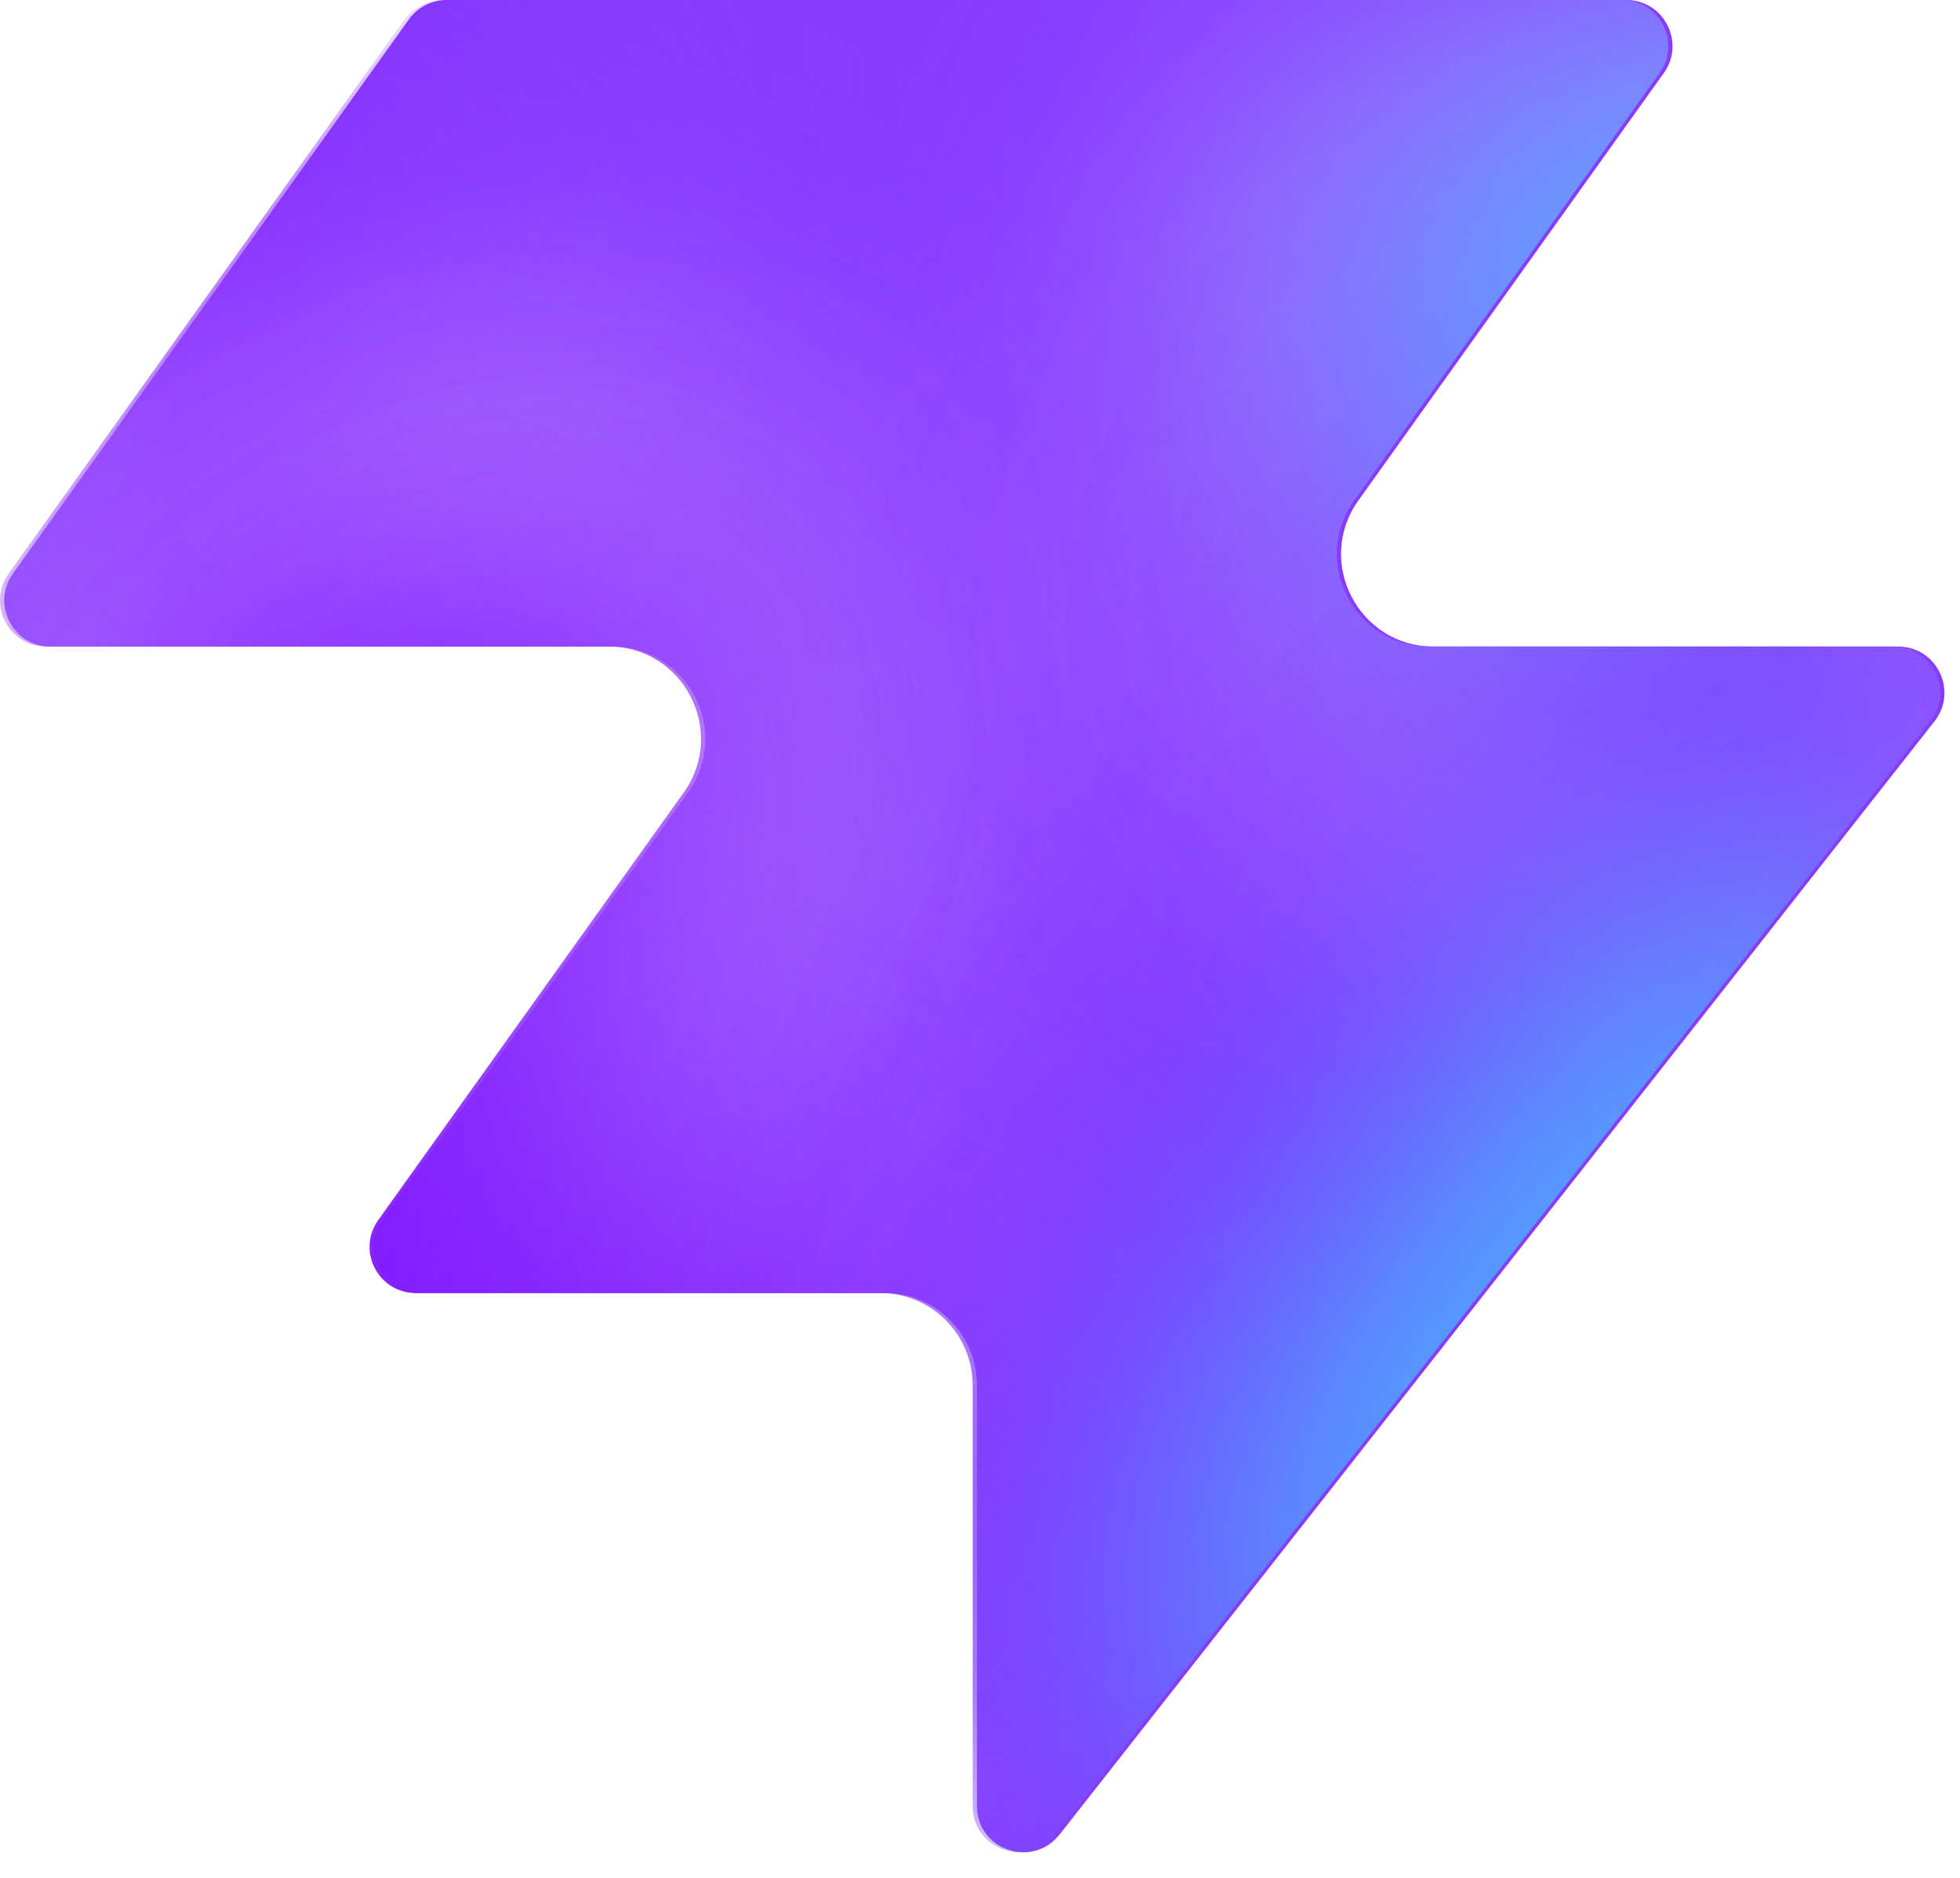
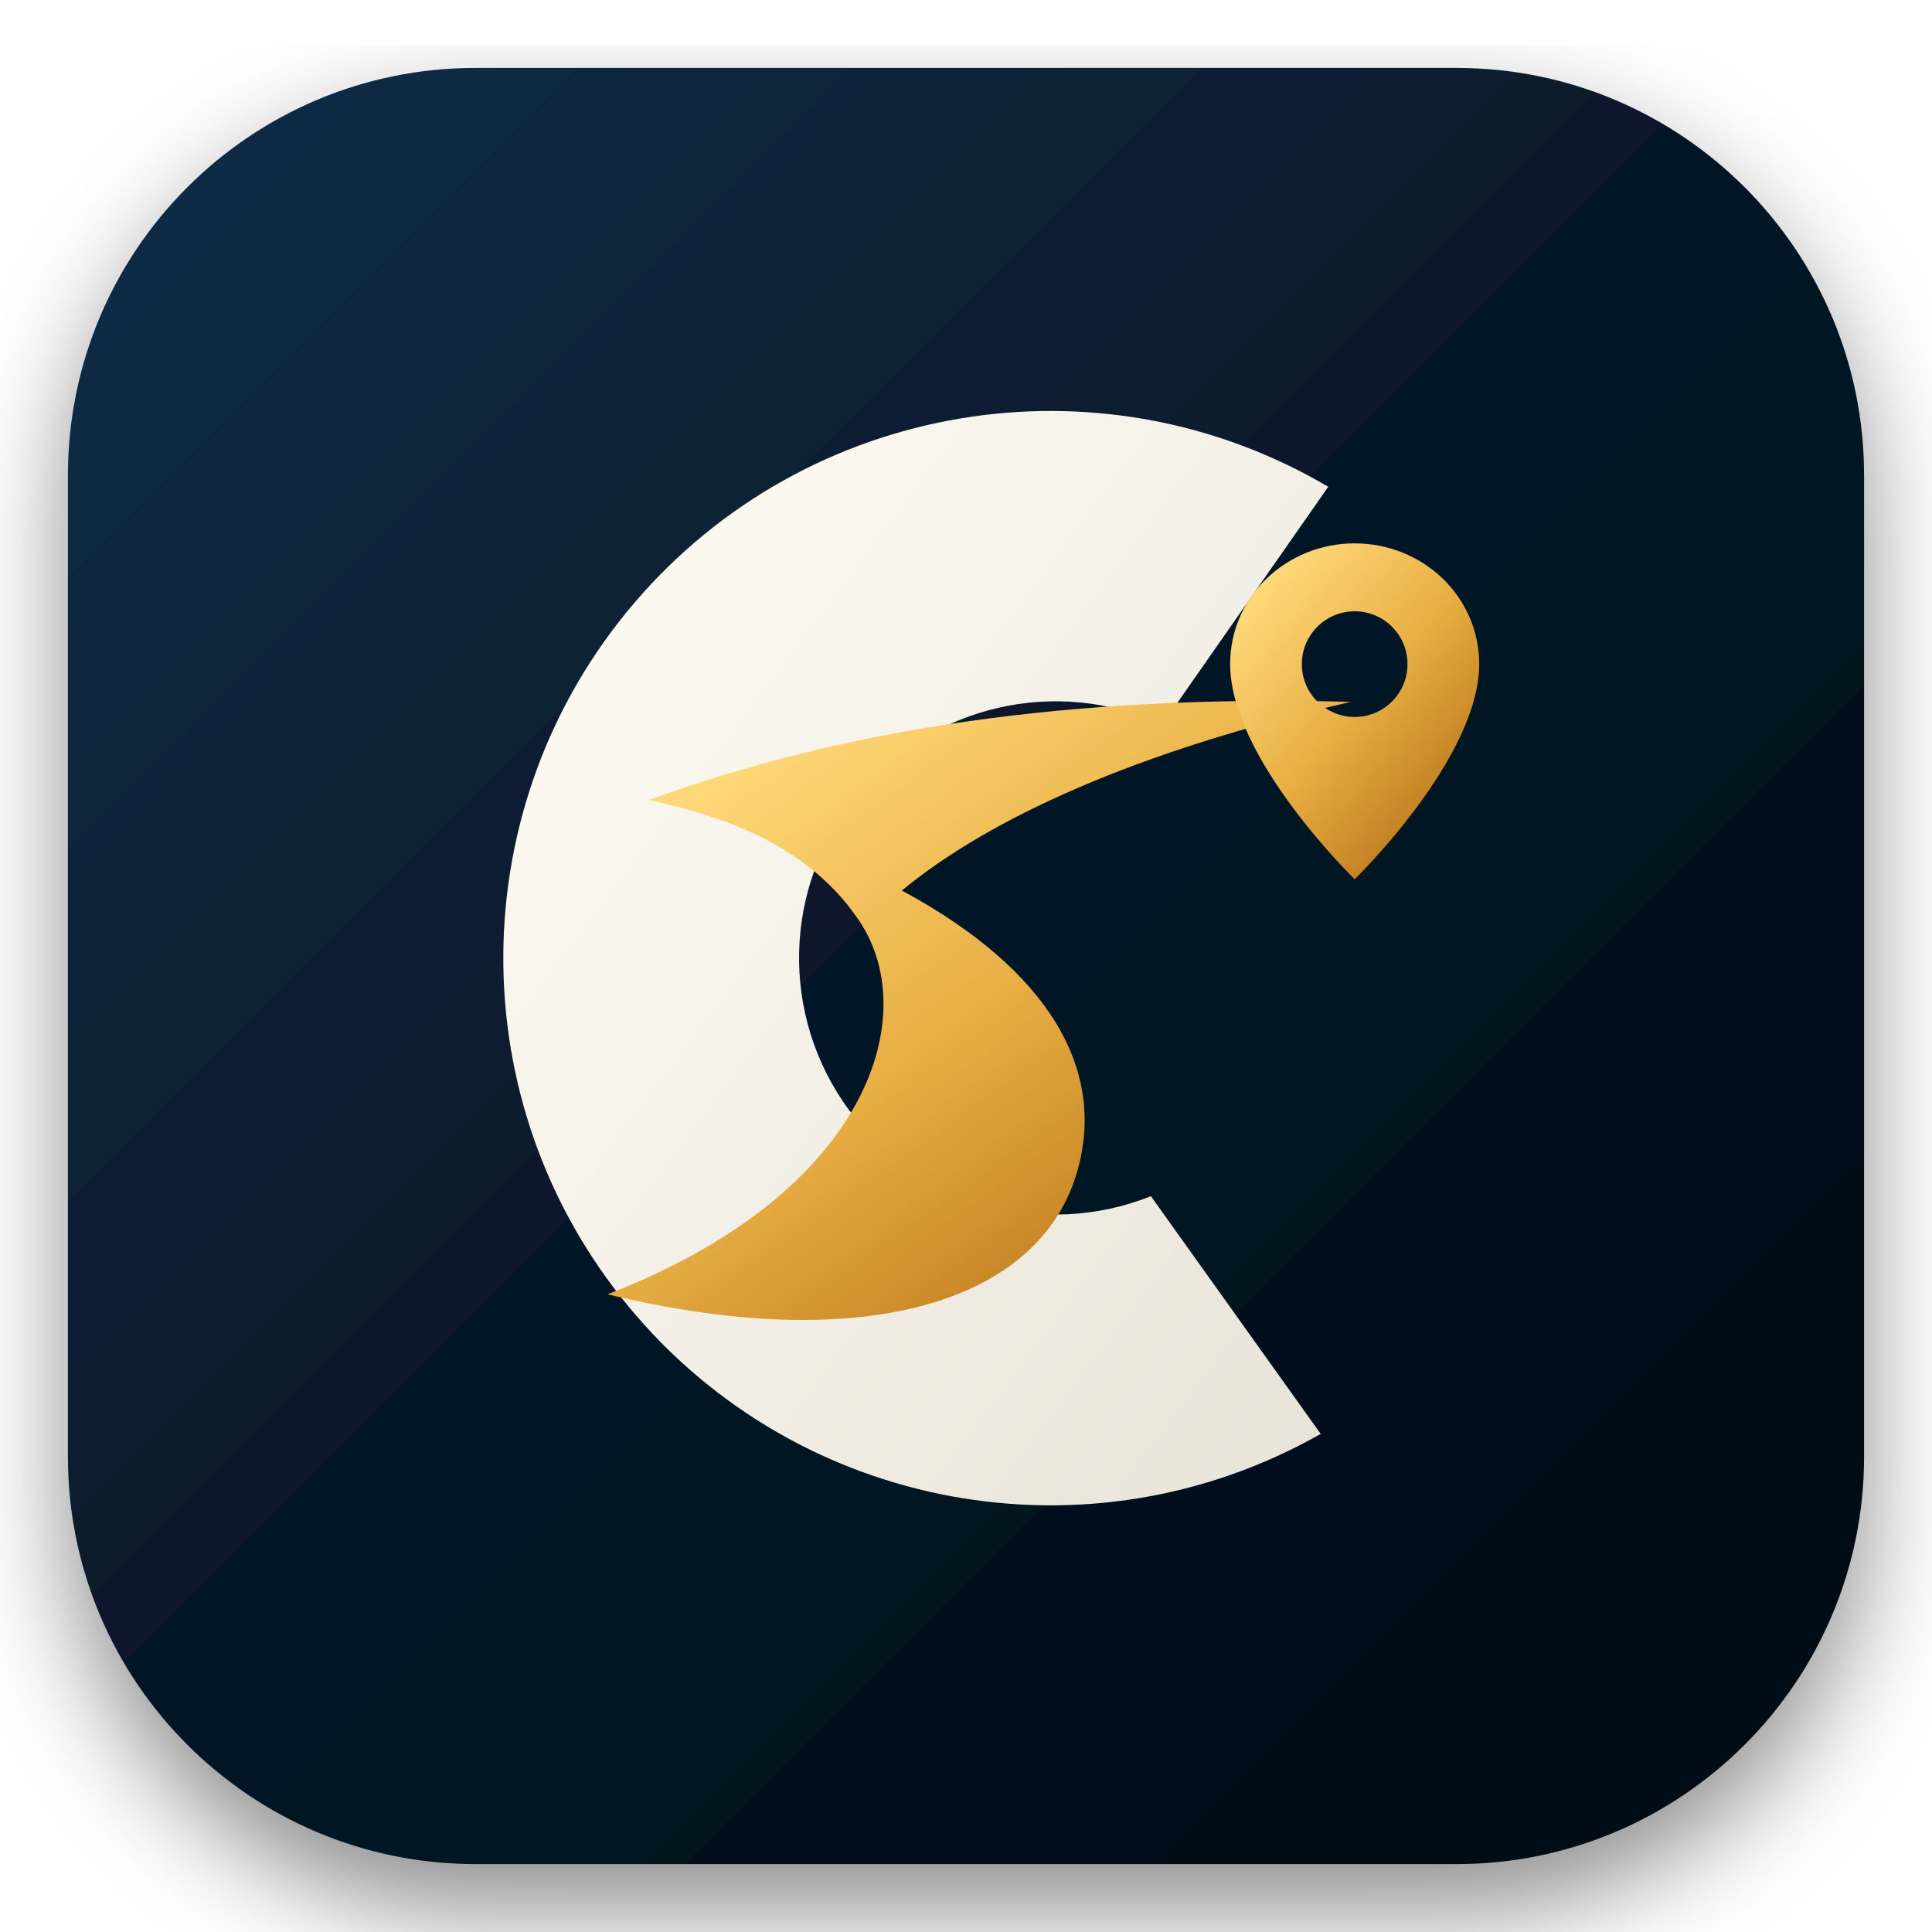
- <svg xmlns="http://www.w3.org/2000/svg" width="48" height="46" fill="none" viewBox="0 0 48 46">
-   <path fill="#863bff" d="M25.946 44.938c-.664.845-2.021.375-2.021-.698V33.937a2.26 2.26 0 0 0-2.262-2.262H10.287c-.92 0-1.456-1.04-.92-1.788l7.48-10.471c1.07-1.497 0-3.578-1.842-3.578H1.237c-.92 0-1.456-1.04-.92-1.788L10.013.474c.214-.297.556-.474.92-.474h28.894c.92 0 1.456 1.04.92 1.788l-7.48 10.471c-1.07 1.498 0 3.579 1.842 3.579h11.377c.943 0 1.473 1.088.89 1.83L25.947 44.94z" style="fill:#863bff;fill:color(display-p3 .525 .23 1);fill-opacity:1" />
-   <mask id="a" width="48" height="46" x="0" y="0" maskUnits="userSpaceOnUse" style="mask-type:alpha">
-     <path fill="#000" d="M25.842 44.938c-.664.844-2.021.375-2.021-.698V33.937a2.26 2.26 0 0 0-2.262-2.262H10.183c-.92 0-1.456-1.04-.92-1.788l7.48-10.471c1.07-1.498 0-3.579-1.842-3.579H1.133c-.92 0-1.456-1.04-.92-1.787L9.91.473c.214-.297.556-.474.92-.474h28.894c.92 0 1.456 1.04.92 1.788l-7.48 10.471c-1.07 1.498 0 3.578 1.842 3.578h11.377c.943 0 1.473 1.088.89 1.832L25.843 44.94z" style="fill:#000;fill-opacity:1" />
-   </mask>
-   <g mask="url(#a)">
-     <g filter="url(#b)">
-       <ellipse cx="5.508" cy="14.704" fill="#ede6ff" rx="5.508" ry="14.704" style="fill:#ede6ff;fill:color(display-p3 .927 .903 1);fill-opacity:1" transform="matrix(.00324 1 1 -.00324 -4.47 31.516)" />
-     </g>
-     <g filter="url(#c)">
-       <ellipse cx="10.399" cy="29.851" fill="#ede6ff" rx="10.399" ry="29.851" style="fill:#ede6ff;fill:color(display-p3 .927 .903 1);fill-opacity:1" transform="matrix(.00324 1 1 -.00324 -39.328 7.883)" />
-     </g>
-     <g filter="url(#d)">
-       <ellipse cx="5.508" cy="30.487" fill="#7e14ff" rx="5.508" ry="30.487" style="fill:#7e14ff;fill:color(display-p3 .492 .077 1);fill-opacity:1" transform="rotate(89.814 -25.913 -14.639)scale(1 -1)" />
-     </g>
-     <g filter="url(#e)">
-       <ellipse cx="5.508" cy="30.599" fill="#7e14ff" rx="5.508" ry="30.599" style="fill:#7e14ff;fill:color(display-p3 .492 .077 1);fill-opacity:1" transform="rotate(89.814 -32.644 -3.334)scale(1 -1)" />
-     </g>
-     <g filter="url(#f)">
-       <ellipse cx="5.508" cy="30.599" fill="#7e14ff" rx="5.508" ry="30.599" style="fill:#7e14ff;fill:color(display-p3 .492 .077 1);fill-opacity:1" transform="matrix(.00324 1 1 -.00324 -34.34 30.47)" />
-     </g>
-     <g filter="url(#g)">
-       <ellipse cx="14.072" cy="22.078" fill="#ede6ff" rx="14.072" ry="22.078" style="fill:#ede6ff;fill:color(display-p3 .927 .903 1);fill-opacity:1" transform="rotate(93.35 24.506 48.493)scale(-1 1)" />
-     </g>
-     <g filter="url(#h)">
-       <ellipse cx="3.47" cy="21.501" fill="#7e14ff" rx="3.47" ry="21.501" style="fill:#7e14ff;fill:color(display-p3 .492 .077 1);fill-opacity:1" transform="rotate(89.009 28.708 47.59)scale(-1 1)" />
-     </g>
-     <g filter="url(#i)">
-       <ellipse cx="3.47" cy="21.501" fill="#7e14ff" rx="3.47" ry="21.501" style="fill:#7e14ff;fill:color(display-p3 .492 .077 1);fill-opacity:1" transform="rotate(89.009 28.708 47.59)scale(-1 1)" />
-     </g>
-     <g filter="url(#j)">
-       <ellipse cx=".387" cy="8.972" fill="#7e14ff" rx="4.407" ry="29.108" style="fill:#7e14ff;fill:color(display-p3 .492 .077 1);fill-opacity:1" transform="rotate(39.51 .387 8.972)" />
-     </g>
-     <g filter="url(#k)">
-       <ellipse cx="47.523" cy="-6.092" fill="#7e14ff" rx="4.407" ry="29.108" style="fill:#7e14ff;fill:color(display-p3 .492 .077 1);fill-opacity:1" transform="rotate(37.892 47.523 -6.092)" />
-     </g>
-     <g filter="url(#l)">
-       <ellipse cx="41.412" cy="6.333" fill="#47bfff" rx="5.971" ry="9.665" style="fill:#47bfff;fill:color(display-p3 .28 .748 1);fill-opacity:1" transform="rotate(37.892 41.412 6.333)" />
-     </g>
-     <g filter="url(#m)">
-       <ellipse cx="-1.879" cy="38.332" fill="#7e14ff" rx="4.407" ry="29.108" style="fill:#7e14ff;fill:color(display-p3 .492 .077 1);fill-opacity:1" transform="rotate(37.892 -1.88 38.332)" />
-     </g>
-     <g filter="url(#n)">
-       <ellipse cx="-1.879" cy="38.332" fill="#7e14ff" rx="4.407" ry="29.108" style="fill:#7e14ff;fill:color(display-p3 .492 .077 1);fill-opacity:1" transform="rotate(37.892 -1.88 38.332)" />
-     </g>
-     <g filter="url(#o)">
-       <ellipse cx="35.651" cy="29.907" fill="#7e14ff" rx="4.407" ry="29.108" style="fill:#7e14ff;fill:color(display-p3 .492 .077 1);fill-opacity:1" transform="rotate(37.892 35.651 29.907)" />
-     </g>
-     <g filter="url(#p)">
-       <ellipse cx="38.418" cy="32.4" fill="#47bfff" rx="5.971" ry="15.297" style="fill:#47bfff;fill:color(display-p3 .28 .748 1);fill-opacity:1" transform="rotate(37.892 38.418 32.4)" />
-     </g>
-   </g>
+ <svg xmlns="http://www.w3.org/2000/svg" viewBox="0 0 512 512">
  <defs>
-     <filter id="b" width="60.045" height="41.654" x="-19.77" y="16.149" color-interpolation-filters="sRGB" filterUnits="userSpaceOnUse">
-       <feFlood flood-opacity="0" result="BackgroundImageFix" />
-       <feBlend in="SourceGraphic" in2="BackgroundImageFix" result="shape" />
-       <feGaussianBlur result="effect1_foregroundBlur_2002_17158" stdDeviation="7.659" />
-     </filter>
-     <filter id="c" width="90.34" height="51.437" x="-54.613" y="-7.533" color-interpolation-filters="sRGB" filterUnits="userSpaceOnUse">
-       <feFlood flood-opacity="0" result="BackgroundImageFix" />
-       <feBlend in="SourceGraphic" in2="BackgroundImageFix" result="shape" />
-       <feGaussianBlur result="effect1_foregroundBlur_2002_17158" stdDeviation="7.659" />
-     </filter>
-     <filter id="d" width="79.355" height="29.4" x="-49.64" y="2.03" color-interpolation-filters="sRGB" filterUnits="userSpaceOnUse">
-       <feFlood flood-opacity="0" result="BackgroundImageFix" />
-       <feBlend in="SourceGraphic" in2="BackgroundImageFix" result="shape" />
-       <feGaussianBlur result="effect1_foregroundBlur_2002_17158" stdDeviation="4.596" />
-     </filter>
-     <filter id="e" width="79.579" height="29.4" x="-45.045" y="20.029" color-interpolation-filters="sRGB" filterUnits="userSpaceOnUse">
-       <feFlood flood-opacity="0" result="BackgroundImageFix" />
-       <feBlend in="SourceGraphic" in2="BackgroundImageFix" result="shape" />
-       <feGaussianBlur result="effect1_foregroundBlur_2002_17158" stdDeviation="4.596" />
-     </filter>
-     <filter id="f" width="79.579" height="29.4" x="-43.513" y="21.178" color-interpolation-filters="sRGB" filterUnits="userSpaceOnUse">
-       <feFlood flood-opacity="0" result="BackgroundImageFix" />
-       <feBlend in="SourceGraphic" in2="BackgroundImageFix" result="shape" />
-       <feGaussianBlur result="effect1_foregroundBlur_2002_17158" stdDeviation="4.596" />
-     </filter>
-     <filter id="g" width="74.749" height="58.852" x="15.756" y="-17.901" color-interpolation-filters="sRGB" filterUnits="userSpaceOnUse">
-       <feFlood flood-opacity="0" result="BackgroundImageFix" />
-       <feBlend in="SourceGraphic" in2="BackgroundImageFix" result="shape" />
-       <feGaussianBlur result="effect1_foregroundBlur_2002_17158" stdDeviation="7.659" />
-     </filter>
-     <filter id="h" width="61.377" height="25.362" x="23.548" y="2.284" color-interpolation-filters="sRGB" filterUnits="userSpaceOnUse">
-       <feFlood flood-opacity="0" result="BackgroundImageFix" />
-       <feBlend in="SourceGraphic" in2="BackgroundImageFix" result="shape" />
-       <feGaussianBlur result="effect1_foregroundBlur_2002_17158" stdDeviation="4.596" />
-     </filter>
-     <filter id="i" width="61.377" height="25.362" x="23.548" y="2.284" color-interpolation-filters="sRGB" filterUnits="userSpaceOnUse">
-       <feFlood flood-opacity="0" result="BackgroundImageFix" />
-       <feBlend in="SourceGraphic" in2="BackgroundImageFix" result="shape" />
-       <feGaussianBlur result="effect1_foregroundBlur_2002_17158" stdDeviation="4.596" />
-     </filter>
-     <filter id="j" width="56.045" height="63.649" x="-27.636" y="-22.853" color-interpolation-filters="sRGB" filterUnits="userSpaceOnUse">
-       <feFlood flood-opacity="0" result="BackgroundImageFix" />
-       <feBlend in="SourceGraphic" in2="BackgroundImageFix" result="shape" />
-       <feGaussianBlur result="effect1_foregroundBlur_2002_17158" stdDeviation="4.596" />
-     </filter>
-     <filter id="k" width="54.814" height="64.646" x="20.116" y="-38.415" color-interpolation-filters="sRGB" filterUnits="userSpaceOnUse">
-       <feFlood flood-opacity="0" result="BackgroundImageFix" />
-       <feBlend in="SourceGraphic" in2="BackgroundImageFix" result="shape" />
-       <feGaussianBlur result="effect1_foregroundBlur_2002_17158" stdDeviation="4.596" />
-     </filter>
-     <filter id="l" width="33.541" height="35.313" x="24.641" y="-11.323" color-interpolation-filters="sRGB" filterUnits="userSpaceOnUse">
-       <feFlood flood-opacity="0" result="BackgroundImageFix" />
-       <feBlend in="SourceGraphic" in2="BackgroundImageFix" result="shape" />
-       <feGaussianBlur result="effect1_foregroundBlur_2002_17158" stdDeviation="4.596" />
-     </filter>
-     <filter id="m" width="54.814" height="64.646" x="-29.286" y="6.009" color-interpolation-filters="sRGB" filterUnits="userSpaceOnUse">
-       <feFlood flood-opacity="0" result="BackgroundImageFix" />
-       <feBlend in="SourceGraphic" in2="BackgroundImageFix" result="shape" />
-       <feGaussianBlur result="effect1_foregroundBlur_2002_17158" stdDeviation="4.596" />
-     </filter>
-     <filter id="n" width="54.814" height="64.646" x="-29.286" y="6.009" color-interpolation-filters="sRGB" filterUnits="userSpaceOnUse">
-       <feFlood flood-opacity="0" result="BackgroundImageFix" />
-       <feBlend in="SourceGraphic" in2="BackgroundImageFix" result="shape" />
-       <feGaussianBlur result="effect1_foregroundBlur_2002_17158" stdDeviation="4.596" />
-     </filter>
-     <filter id="o" width="54.814" height="64.646" x="8.244" y="-2.416" color-interpolation-filters="sRGB" filterUnits="userSpaceOnUse">
-       <feFlood flood-opacity="0" result="BackgroundImageFix" />
-       <feBlend in="SourceGraphic" in2="BackgroundImageFix" result="shape" />
-       <feGaussianBlur result="effect1_foregroundBlur_2002_17158" stdDeviation="4.596" />
-     </filter>
-     <filter id="p" width="39.409" height="43.623" x="18.713" y="10.588" color-interpolation-filters="sRGB" filterUnits="userSpaceOnUse">
-       <feFlood flood-opacity="0" result="BackgroundImageFix" />
-       <feBlend in="SourceGraphic" in2="BackgroundImageFix" result="shape" />
-       <feGaussianBlur result="effect1_foregroundBlur_2002_17158" stdDeviation="4.596" />
+     <linearGradient id="bg" x1="0" y1="0" x2="1" y2="1">
+       <stop stop-color="#12304a" />
+       <stop offset=".48" stop-color="#061727" />
+       <stop offset="1" stop-color="#020811" />
+     </linearGradient>
+     <linearGradient id="gold" x1=".15" y1=".1" x2=".85" y2=".9">
+       <stop stop-color="#ffd979" />
+       <stop offset=".5" stop-color="#e8ae43" />
+       <stop offset="1" stop-color="#b87318" />
+     </linearGradient>
+     <linearGradient id="ivory" x1="0" y1="0" x2="1" y2="1">
+       <stop stop-color="#fffdf5" />
+       <stop offset="1" stop-color="#e8e3d9" />
+     </linearGradient>
+     <filter id="shadow">
+       <feDropShadow dx="0" dy="12" stdDeviation="14" flood-color="#000" flood-opacity=".45" />
    </filter>
  </defs>
+   <rect x="18" y="18" width="476" height="476" rx="108" fill="url(#bg)" filter="url(#shadow)" />
+   <path d="M352 129a145 145 0 1 0-2 251l-45-63a68 68 0 1 1 3-125z" fill="url(#ivory)" />
+   <path d="M161 343c70-27 84-75 66-100-14-20-37-27-55-31 52-19 112-28 186-26-57 13-96 31-119 50 39 21 55 48 46 76-11 34-58 47-124 31z" fill="url(#gold)" />
+   <path d="M359 144c-18 0-33 14-33 32 0 25 33 57 33 57s33-32 33-57c0-18-15-32-33-32zm0 18a14 14 0 1 1 0 28 14 14 0 0 1 0-28z" fill="url(#gold)" />
</svg>
